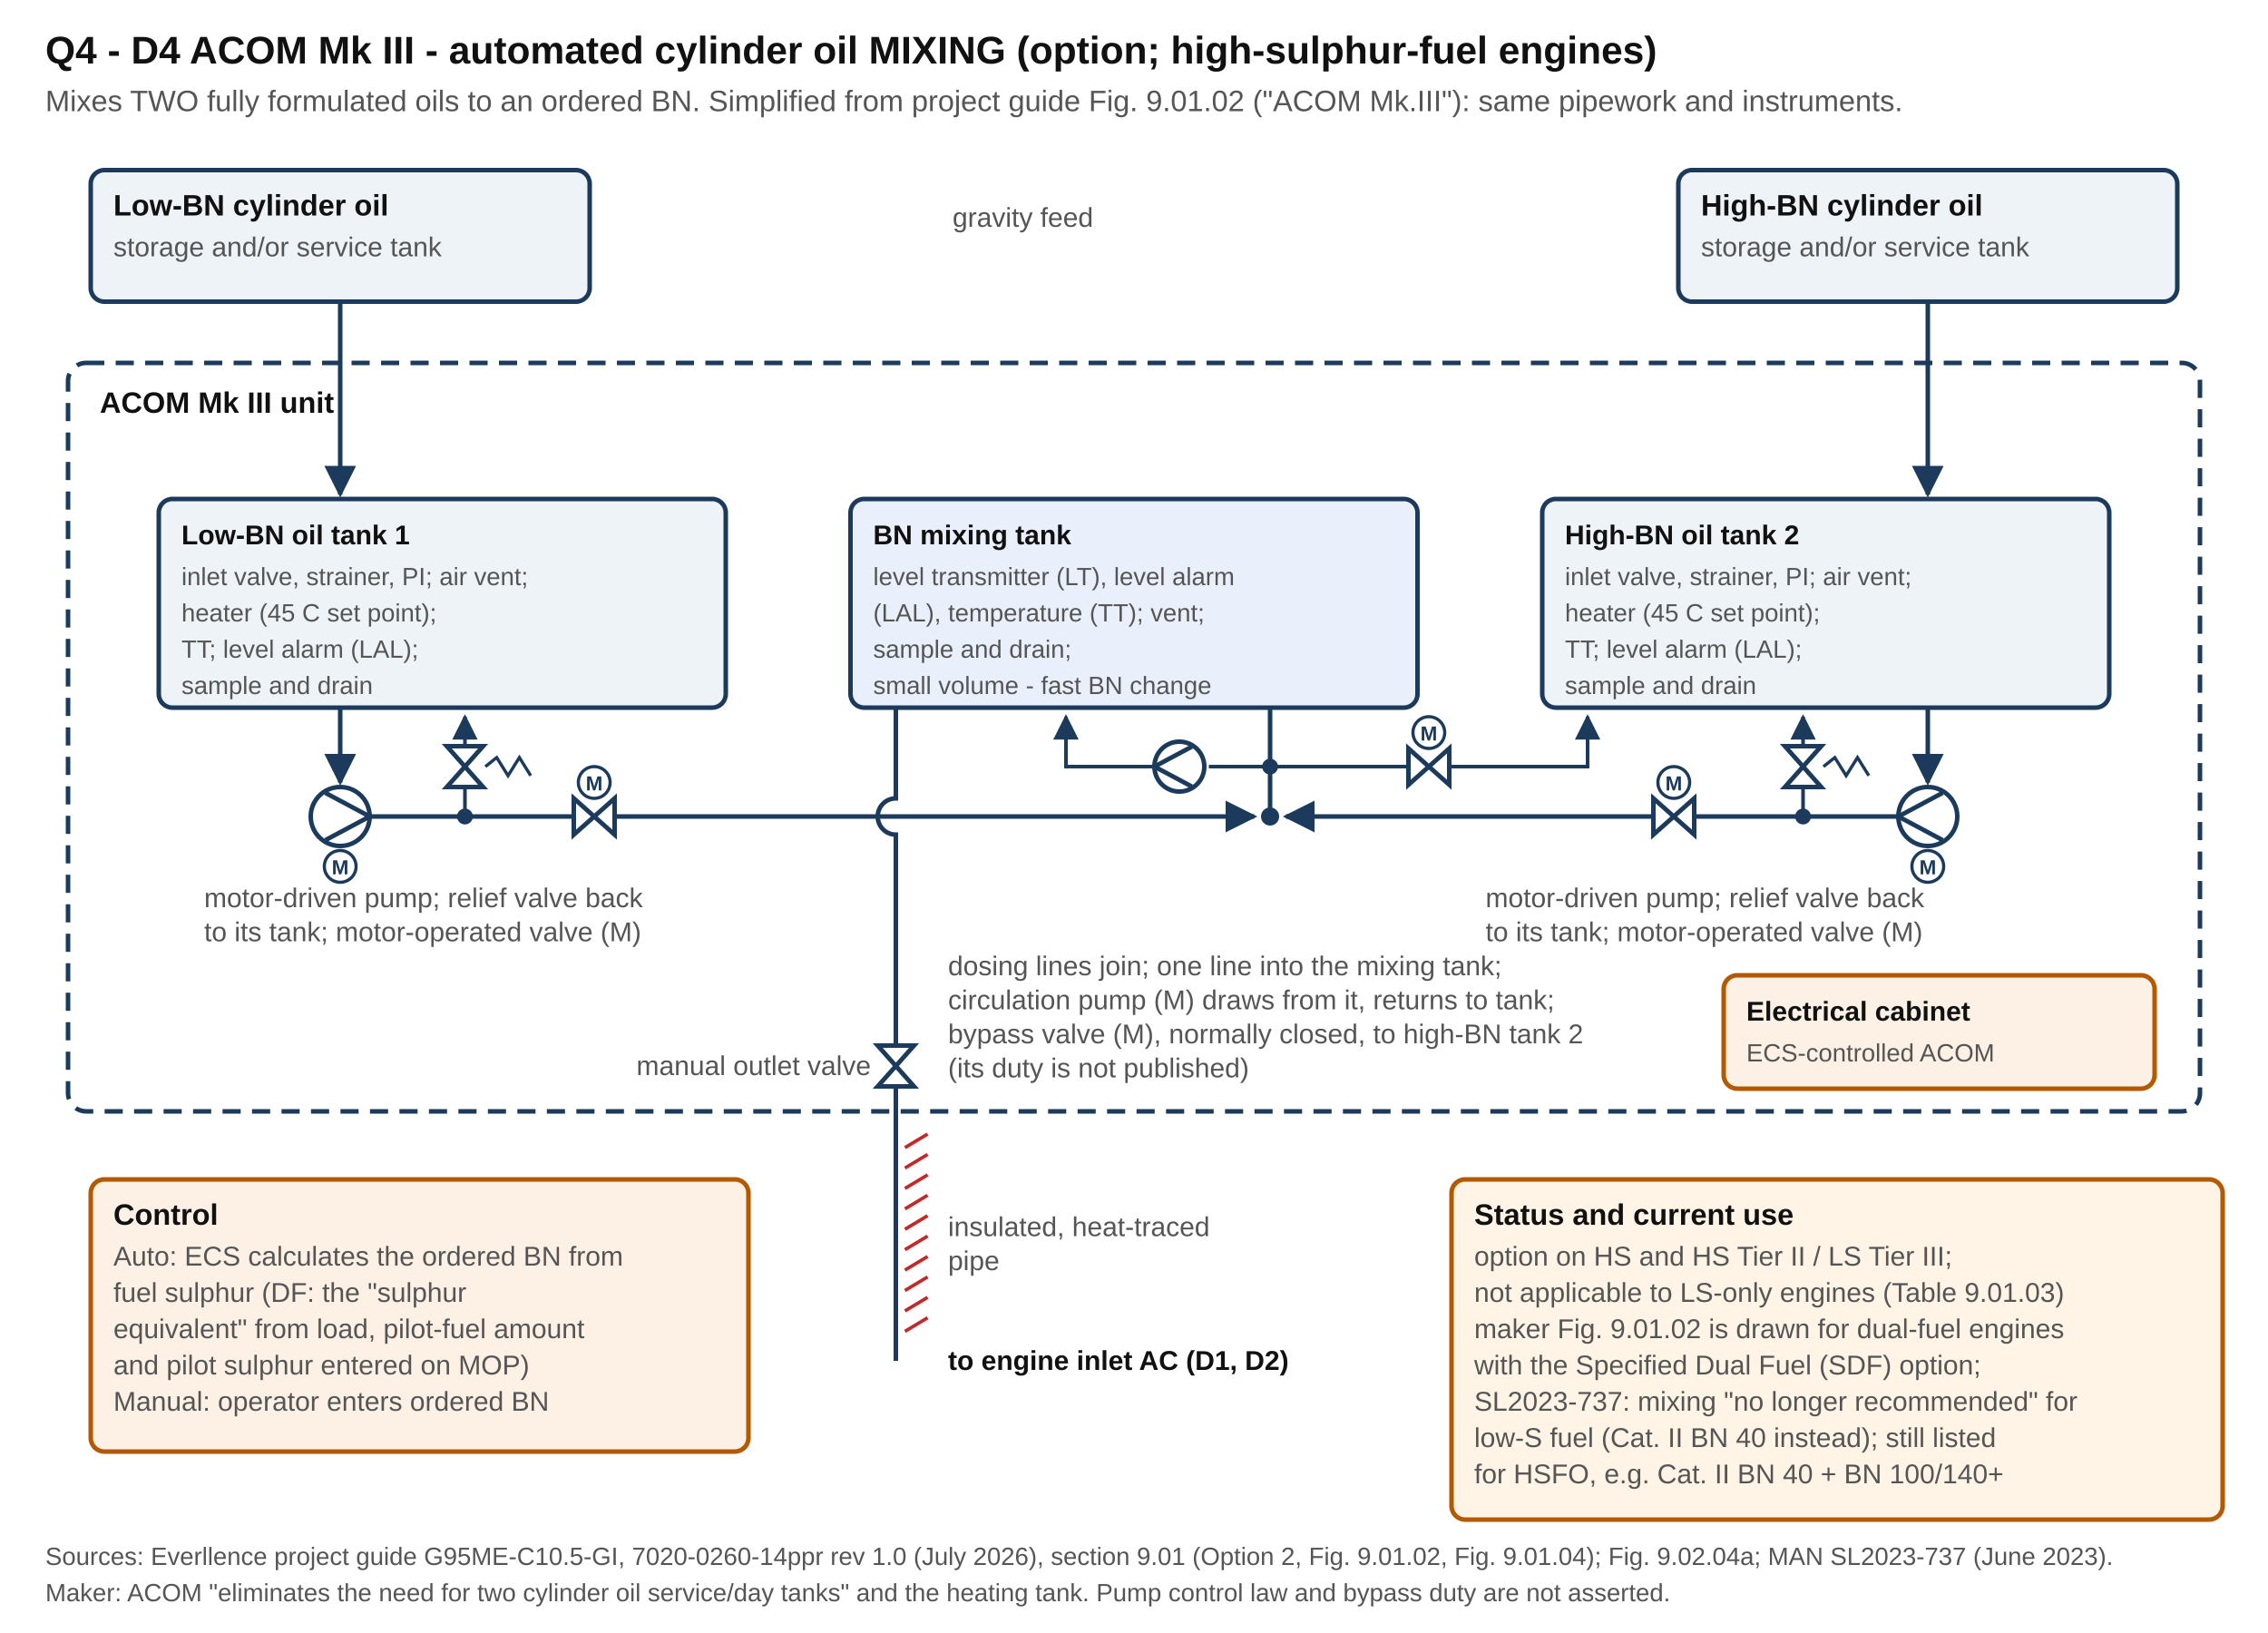
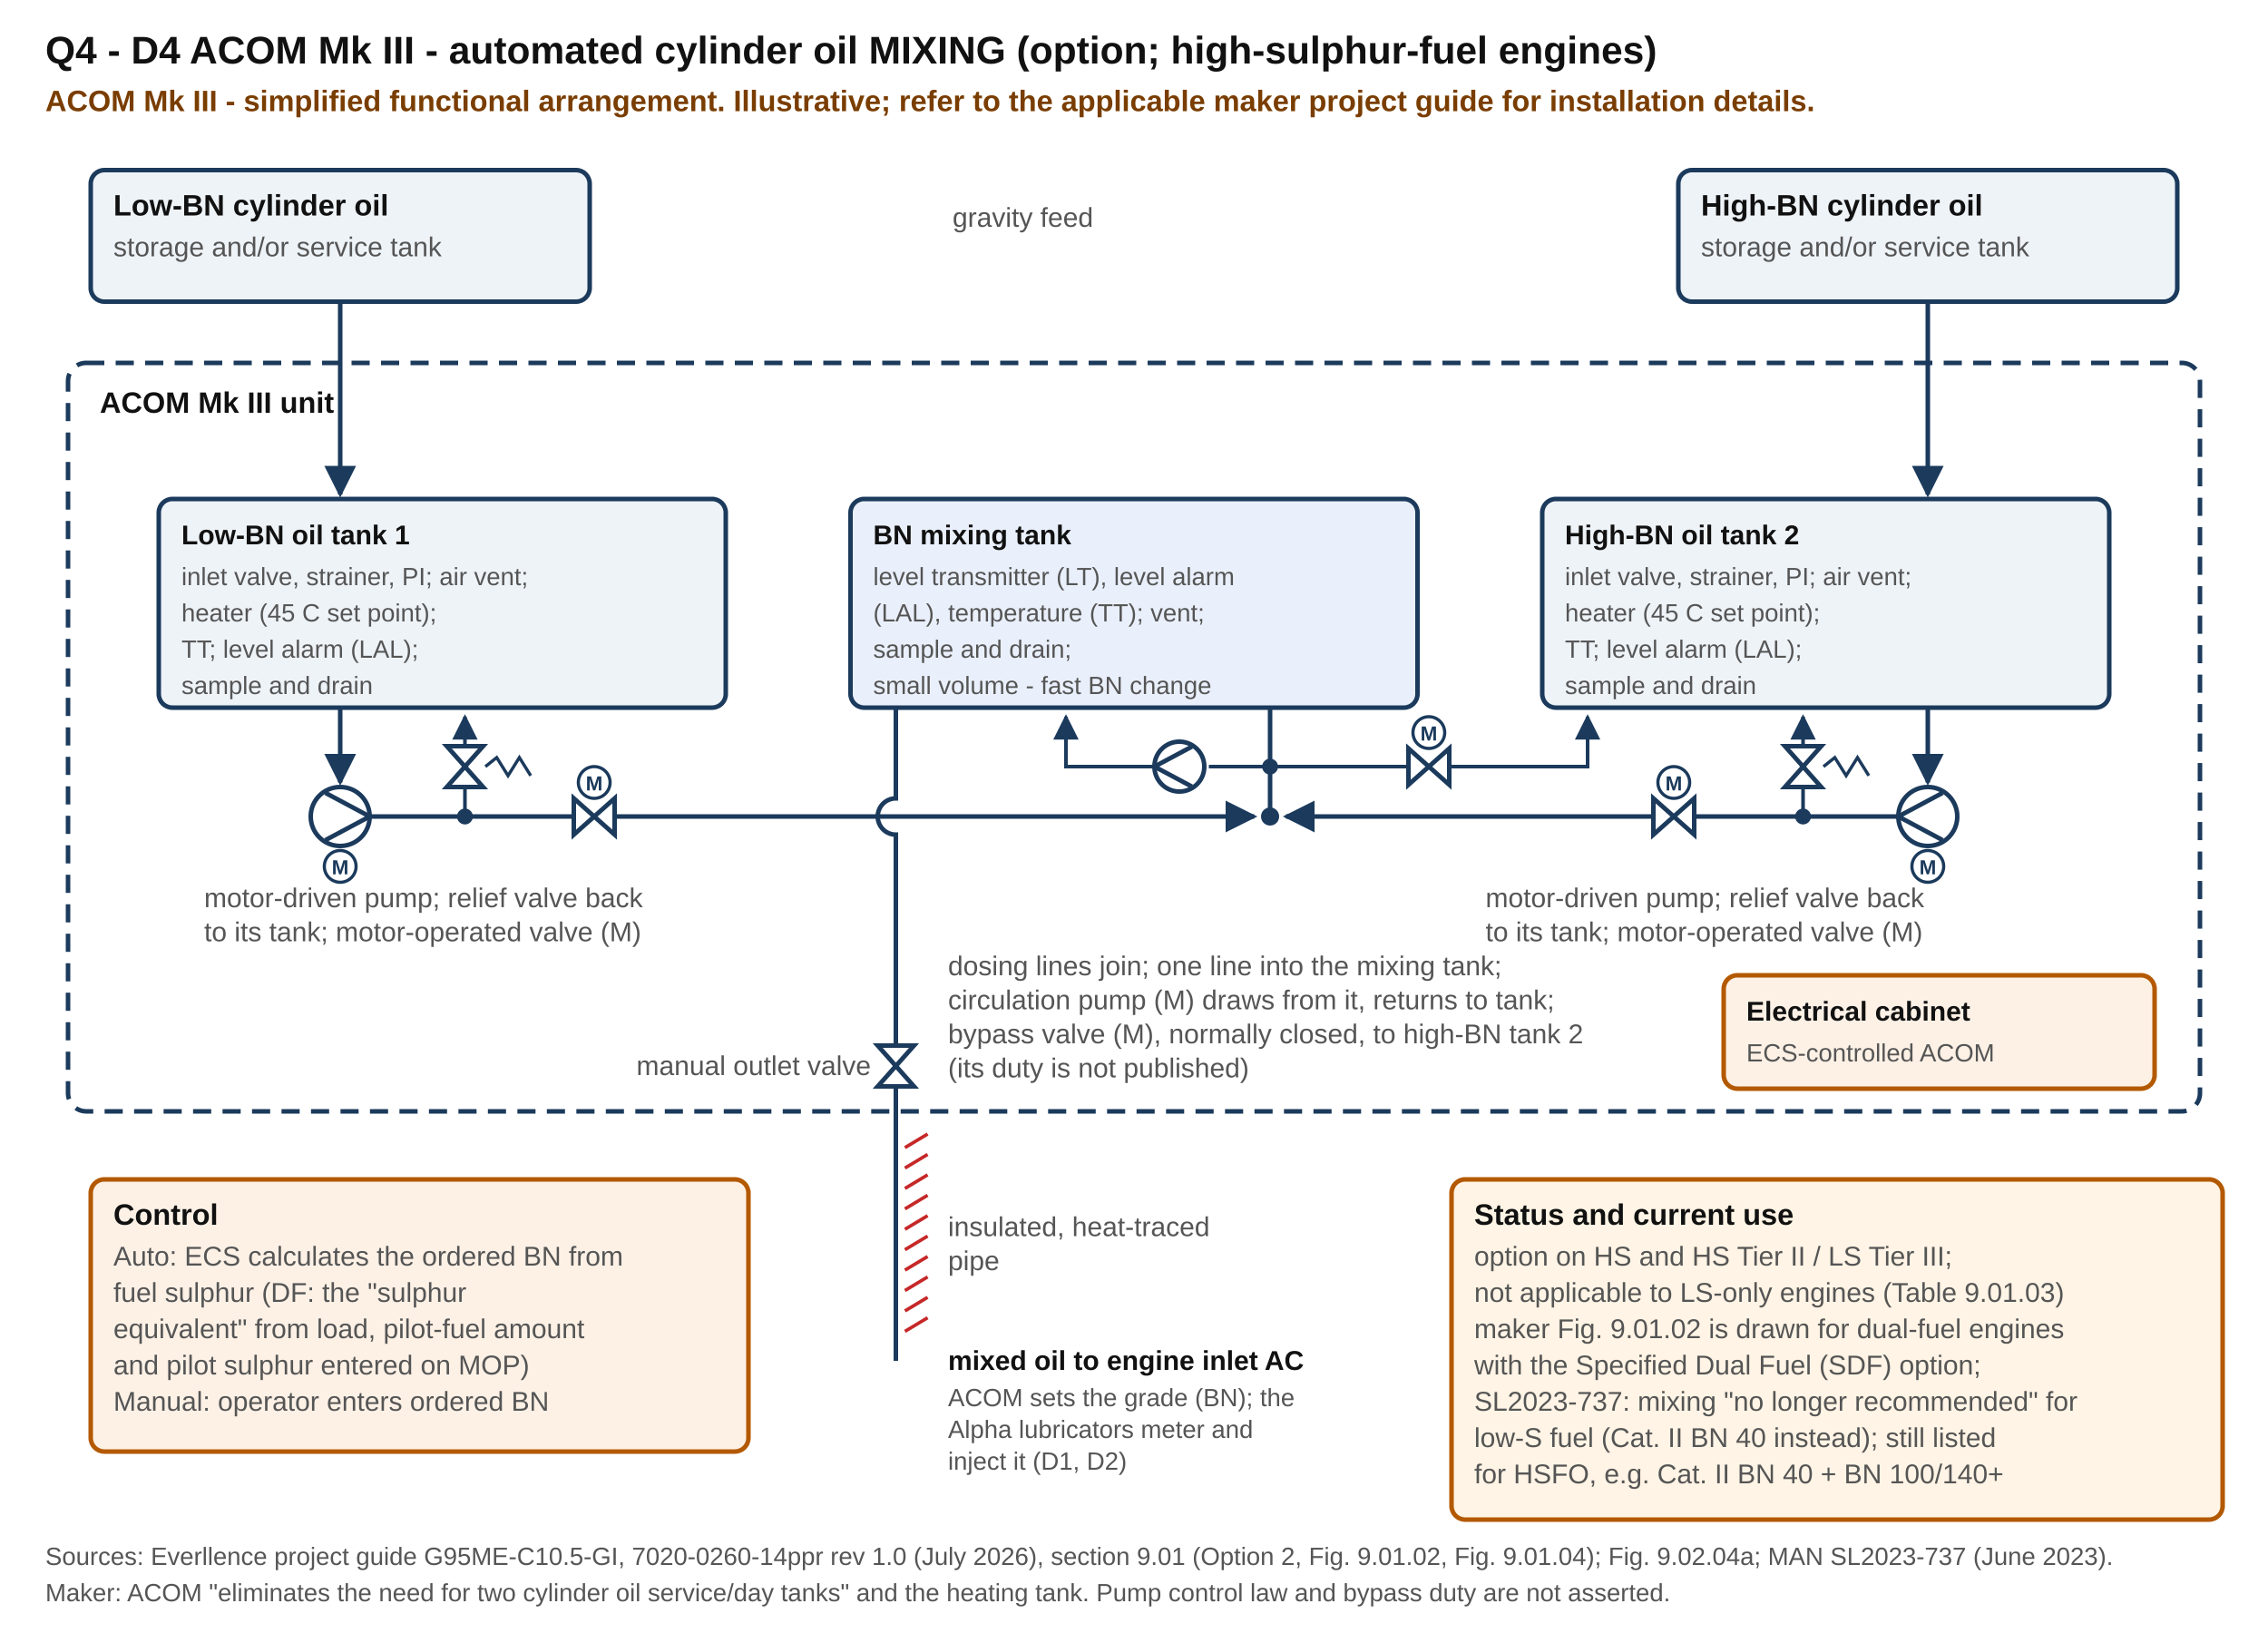
<svg xmlns="http://www.w3.org/2000/svg" viewBox="0 0 1000 720" font-family="Arial, Helvetica, sans-serif" font-size="13" role="img" aria-labelledby="t d">
  <defs>
    <marker id="a" viewBox="0 0 10 10" refX="9" refY="5" markerWidth="7" markerHeight="7" orient="auto-start-reverse">
      <path d="M0 0 L10 5 L0 10 z" fill="#1b3a5c" />
    </marker>
    <marker id="ac" viewBox="0 0 10 10" refX="9" refY="5" markerWidth="7" markerHeight="7" orient="auto-start-reverse">
      <path d="M0 0 L10 5 L0 10 z" fill="#b35900" />
    </marker>
    <marker id="ah" viewBox="0 0 10 10" refX="9" refY="5" markerWidth="7" markerHeight="7" orient="auto-start-reverse">
      <path d="M0 0 L10 5 L0 10 z" fill="#2e7d32" />
    </marker>
  </defs>
  <rect x="0" y="0" width="1000" height="720" fill="#ffffff" />
  <text x="20" y="28" font-size="17" font-weight="bold" fill="#111">Q4 - D4  ACOM Mk III - automated cylinder oil MIXING (option; high-sulphur-fuel engines)</text>
-   <text x="20" y="49" fill="#555">Mixes TWO fully formulated oils to an ordered BN. Simplified from project guide Fig. 9.01.02 ("ACOM Mk.III"): same pipework and instruments.</text>
+   <text x="20" y="49" font-weight="bold" fill="#7a3d00">ACOM Mk III - simplified functional arrangement. Illustrative; refer to the applicable maker project guide for installation details.</text>
  <rect x="40" y="75" width="220" height="58" rx="6" fill="#eef3f8" stroke="#1b3a5c" stroke-width="2" />
  <text x="50" y="95" font-weight="bold" fill="#111">Low-BN cylinder oil</text>
  <text x="50" y="113" font-size="12" fill="#555">storage and/or service tank</text>
  <rect x="740" y="75" width="220" height="58" rx="6" fill="#eef3f8" stroke="#1b3a5c" stroke-width="2" />
  <text x="750" y="95" font-weight="bold" fill="#111">High-BN cylinder oil</text>
  <text x="750" y="113" font-size="12" fill="#555">storage and/or service tank</text>
  <text x="420" y="100" font-size="12" fill="#555">gravity feed</text>
  <rect x="30" y="160" width="940" height="330" rx="8" fill="none" stroke="#1b3a5c" stroke-width="2" stroke-dasharray="8 5" />
  <text x="44" y="182" font-weight="bold" fill="#111">ACOM Mk III unit</text>
  <path d="M150 133 V218" fill="none" stroke="#1b3a5c" stroke-width="2" marker-end="url(#a)" />
  <path d="M850 133 V218" fill="none" stroke="#1b3a5c" stroke-width="2" marker-end="url(#a)" />
  <rect x="70" y="220" width="250" height="92" rx="6" fill="#eef3f8" stroke="#1b3a5c" stroke-width="2" />
  <text x="80" y="240" font-size="12" font-weight="bold" fill="#111">Low-BN oil tank 1</text>
  <text x="80" y="258" font-size="11" fill="#555">inlet valve, strainer, PI; air vent;</text>
  <text x="80" y="274" font-size="11" fill="#555">heater (45 C set point);</text>
  <text x="80" y="290" font-size="11" fill="#555">TT; level alarm (LAL);</text>
  <text x="80" y="306" font-size="11" fill="#555">sample and drain</text>
  <rect x="680" y="220" width="250" height="92" rx="6" fill="#eef3f8" stroke="#1b3a5c" stroke-width="2" />
  <text x="690" y="240" font-size="12" font-weight="bold" fill="#111">High-BN oil tank 2</text>
  <text x="690" y="258" font-size="11" fill="#555">inlet valve, strainer, PI; air vent;</text>
  <text x="690" y="274" font-size="11" fill="#555">heater (45 C set point);</text>
  <text x="690" y="290" font-size="11" fill="#555">TT; level alarm (LAL);</text>
  <text x="690" y="306" font-size="11" fill="#555">sample and drain</text>
  <rect x="375" y="220" width="250" height="92" rx="6" fill="#eaf0fb" stroke="#1b3a5c" stroke-width="2" />
  <text x="385" y="240" font-size="12" font-weight="bold" fill="#111">BN mixing tank</text>
  <text x="385" y="258" font-size="11" fill="#555">level transmitter (LT), level alarm</text>
  <text x="385" y="274" font-size="11" fill="#555">(LAL), temperature (TT); vent;</text>
  <text x="385" y="290" font-size="11" fill="#555">sample and drain;</text>
  <text x="385" y="306" font-size="11" fill="#555">small volume - fast BN change</text>
  <path d="M150 312 V345" fill="none" stroke="#1b3a5c" stroke-width="2" marker-end="url(#a)" />
  <path d="M850 312 V345" fill="none" stroke="#1b3a5c" stroke-width="2" marker-end="url(#a)" />
  <circle cx="150" cy="360" r="13" fill="#fff" stroke="#1b3a5c" stroke-width="2" />
  <path d="M143.5 349.6 L163 360 L143.5 370.4" fill="none" stroke="#1b3a5c" stroke-width="2" />
  <circle cx="150" cy="382" r="7" fill="#fff" stroke="#1b3a5c" stroke-width="1.4" />
  <text x="150" y="385.5" font-size="9" font-weight="bold" fill="#1b3a5c" text-anchor="middle">M</text>
  <circle cx="850" cy="360" r="13" fill="#fff" stroke="#1b3a5c" stroke-width="2" />
  <path d="M856.5 349.6 L837 360 L856.5 370.4" fill="none" stroke="#1b3a5c" stroke-width="2" />
  <circle cx="850" cy="382" r="7" fill="#fff" stroke="#1b3a5c" stroke-width="1.4" />
  <text x="850" y="385.5" font-size="9" font-weight="bold" fill="#1b3a5c" text-anchor="middle">M</text>
  <path d="M163 360 H553" fill="none" stroke="#1b3a5c" stroke-width="2" marker-end="url(#a)" />
  <path d="M837 360 H567" fill="none" stroke="#1b3a5c" stroke-width="2" marker-end="url(#a)" />
  <circle cx="205" cy="360" r="3.5" fill="#1b3a5c" />
  <path d="M205 360 V316" fill="none" stroke="#1b3a5c" stroke-width="1.6" marker-end="url(#a)" />
  <path d="M197 329 L213 329 L197 347 L213 347 Z" fill="#fff" stroke="#1b3a5c" stroke-width="2" />
  <path d="M214 338 l5 -4 l5 8 l5 -8 l5 8" fill="none" stroke="#1b3a5c" stroke-width="1.4" />
  <circle cx="795" cy="360" r="3.5" fill="#1b3a5c" />
  <path d="M795 360 V316" fill="none" stroke="#1b3a5c" stroke-width="1.6" marker-end="url(#a)" />
  <path d="M787 329 L803 329 L787 347 L803 347 Z" fill="#fff" stroke="#1b3a5c" stroke-width="2" />
  <path d="M804 338 l5 -4 l5 8 l5 -8 l5 8" fill="none" stroke="#1b3a5c" stroke-width="1.4" />
  <path d="M253 352 L253 368 L271 352 L271 368 Z" fill="#fff" stroke="#1b3a5c" stroke-width="2" />
  <circle cx="262" cy="345" r="7" fill="#fff" stroke="#1b3a5c" stroke-width="1.4" />
  <text x="262" y="348.5" font-size="9" font-weight="bold" fill="#1b3a5c" text-anchor="middle">M</text>
  <path d="M729 352 L729 368 L747 352 L747 368 Z" fill="#fff" stroke="#1b3a5c" stroke-width="2" />
  <circle cx="738" cy="345" r="7" fill="#fff" stroke="#1b3a5c" stroke-width="1.4" />
  <text x="738" y="348.5" font-size="9" font-weight="bold" fill="#1b3a5c" text-anchor="middle">M</text>
  <circle cx="560" cy="360" r="4" fill="#1b3a5c" />
  <path d="M560 360 V312" fill="none" stroke="#1b3a5c" stroke-width="2" />
  <circle cx="560" cy="338" r="3.5" fill="#1b3a5c" />
  <path d="M560 338 H533" fill="none" stroke="#1b3a5c" stroke-width="1.6" />
  <circle cx="520" cy="338" r="11" fill="#fff" stroke="#1b3a5c" stroke-width="2" />
  <path d="M525.5 329.2 L509 338 L525.5 346.8" fill="none" stroke="#1b3a5c" stroke-width="2" />
  <path d="M509 338 H470 V316" fill="none" stroke="#1b3a5c" stroke-width="1.6" marker-end="url(#a)" />
  <path d="M560 338 H700 V316" fill="none" stroke="#1b3a5c" stroke-width="1.6" marker-end="url(#a)" />
  <path d="M621 330 L621 346 L639 330 L639 346 Z" fill="#fff" stroke="#1b3a5c" stroke-width="2" />
  <circle cx="630" cy="323" r="7" fill="#fff" stroke="#1b3a5c" stroke-width="1.4" />
  <text x="630" y="326.5" font-size="9" font-weight="bold" fill="#1b3a5c" text-anchor="middle">M</text>
  <text x="90" y="400" font-size="12" fill="#555">motor-driven pump; relief valve back</text>
  <text x="90" y="415" font-size="12" fill="#555">to its tank; motor-operated valve (M)</text>
  <text x="655" y="400" font-size="12" fill="#555">motor-driven pump; relief valve back</text>
  <text x="655" y="415" font-size="12" fill="#555">to its tank; motor-operated valve (M)</text>
  <text x="418" y="430" font-size="12" fill="#555">dosing lines join; one line into the mixing tank;</text>
  <text x="418" y="445" font-size="12" fill="#555">circulation pump (M) draws from it, returns to tank;</text>
  <text x="418" y="460" font-size="12" fill="#555">bypass valve (M), normally closed, to high-BN tank 2</text>
  <text x="418" y="475" font-size="12" fill="#555">(its duty is not published)</text>
  <path d="M395 312 V352 a8 8 0 0 0 0 16 V600" fill="none" stroke="#1b3a5c" stroke-width="2" />
  <path d="M399 506 l10 -6" stroke="#c62828" stroke-width="1.5" />
  <path d="M399 515 l10 -6" stroke="#c62828" stroke-width="1.5" />
  <path d="M399 524 l10 -6" stroke="#c62828" stroke-width="1.5" />
  <path d="M399 533 l10 -6" stroke="#c62828" stroke-width="1.5" />
  <path d="M399 542 l10 -6" stroke="#c62828" stroke-width="1.5" />
  <path d="M399 551 l10 -6" stroke="#c62828" stroke-width="1.5" />
  <path d="M399 560 l10 -6" stroke="#c62828" stroke-width="1.5" />
  <path d="M399 569 l10 -6" stroke="#c62828" stroke-width="1.5" />
  <path d="M399 578 l10 -6" stroke="#c62828" stroke-width="1.5" />
  <path d="M399 587 l10 -6" stroke="#c62828" stroke-width="1.5" />
  <path d="M387 461 L403 461 L387 479 L403 479 Z" fill="#fff" stroke="#1b3a5c" stroke-width="2" />
  <text x="384" y="474" font-size="12" fill="#555" text-anchor="end">manual outlet valve</text>
  <text x="418" y="545" font-size="12" fill="#555">insulated, heat-traced</text>
  <text x="418" y="560" font-size="12" fill="#555">pipe</text>
-   <text x="418" y="604" font-size="12" font-weight="bold" fill="#111">to engine inlet AC (D1, D2)</text>
+   <text x="418" y="604" font-size="12" font-weight="bold" fill="#111">mixed oil to engine inlet AC</text>
+   <text x="418" y="620" font-size="11" fill="#555">ACOM sets the grade (BN); the</text>
+   <text x="418" y="634" font-size="11" fill="#555">Alpha lubricators meter and</text>
+   <text x="418" y="648" font-size="11" fill="#555">inject it (D1, D2)</text>
  <rect x="760" y="430" width="190" height="50" rx="6" fill="#fdf1e6" stroke="#b35900" stroke-width="2" />
  <text x="770" y="450" font-size="12" font-weight="bold" fill="#111">Electrical cabinet</text>
  <text x="770" y="468" font-size="11" fill="#555">ECS-controlled ACOM</text>
  <rect x="40" y="520" width="290" height="120" rx="6" fill="#fdf1e6" stroke="#b35900" stroke-width="2" />
  <text x="50" y="540" font-weight="bold" fill="#111">Control</text>
  <text x="50" y="558" font-size="12" fill="#555">Auto: ECS calculates the ordered BN from</text>
  <text x="50" y="574" font-size="12" fill="#555">fuel sulphur (DF: the "sulphur</text>
  <text x="50" y="590" font-size="12" fill="#555">equivalent" from load, pilot-fuel amount</text>
  <text x="50" y="606" font-size="12" fill="#555">and pilot sulphur entered on MOP)</text>
  <text x="50" y="622" font-size="12" fill="#555">Manual: operator enters ordered BN</text>
  <rect x="640" y="520" width="340" height="150" rx="6" fill="#fff4e5" stroke="#b35900" stroke-width="2" />
  <text x="650" y="540" font-weight="bold" fill="#111">Status and current use</text>
  <text x="650" y="558" font-size="12" fill="#555">option on HS and HS Tier II / LS Tier III;</text>
  <text x="650" y="574" font-size="12" fill="#555">not applicable to LS-only engines (Table 9.01.03)</text>
  <text x="650" y="590" font-size="12" fill="#555">maker Fig. 9.01.02 is drawn for dual-fuel engines</text>
  <text x="650" y="606" font-size="12" fill="#555">with the Specified Dual Fuel (SDF) option;</text>
  <text x="650" y="622" font-size="12" fill="#555">SL2023-737: mixing "no longer recommended" for</text>
  <text x="650" y="638" font-size="12" fill="#555">low-S fuel (Cat. II BN 40 instead); still listed</text>
  <text x="650" y="654" font-size="12" fill="#555">for HSFO, e.g. Cat. II BN 40 + BN 100/140+</text>
  <text x="20" y="690" font-size="11" fill="#555">Sources: Everllence project guide G95ME-C10.5-GI, 7020-0260-14ppr rev 1.0 (July 2026), section 9.01 (Option 2, Fig. 9.01.02, Fig. 9.01.04); Fig. 9.02.04a; MAN SL2023-737 (June 2023).</text>
  <text x="20" y="706" font-size="11" fill="#555">Maker: ACOM "eliminates the need for two cylinder oil service/day tanks" and the heating tank. Pump control law and bypass duty are not asserted.</text>
</svg>
